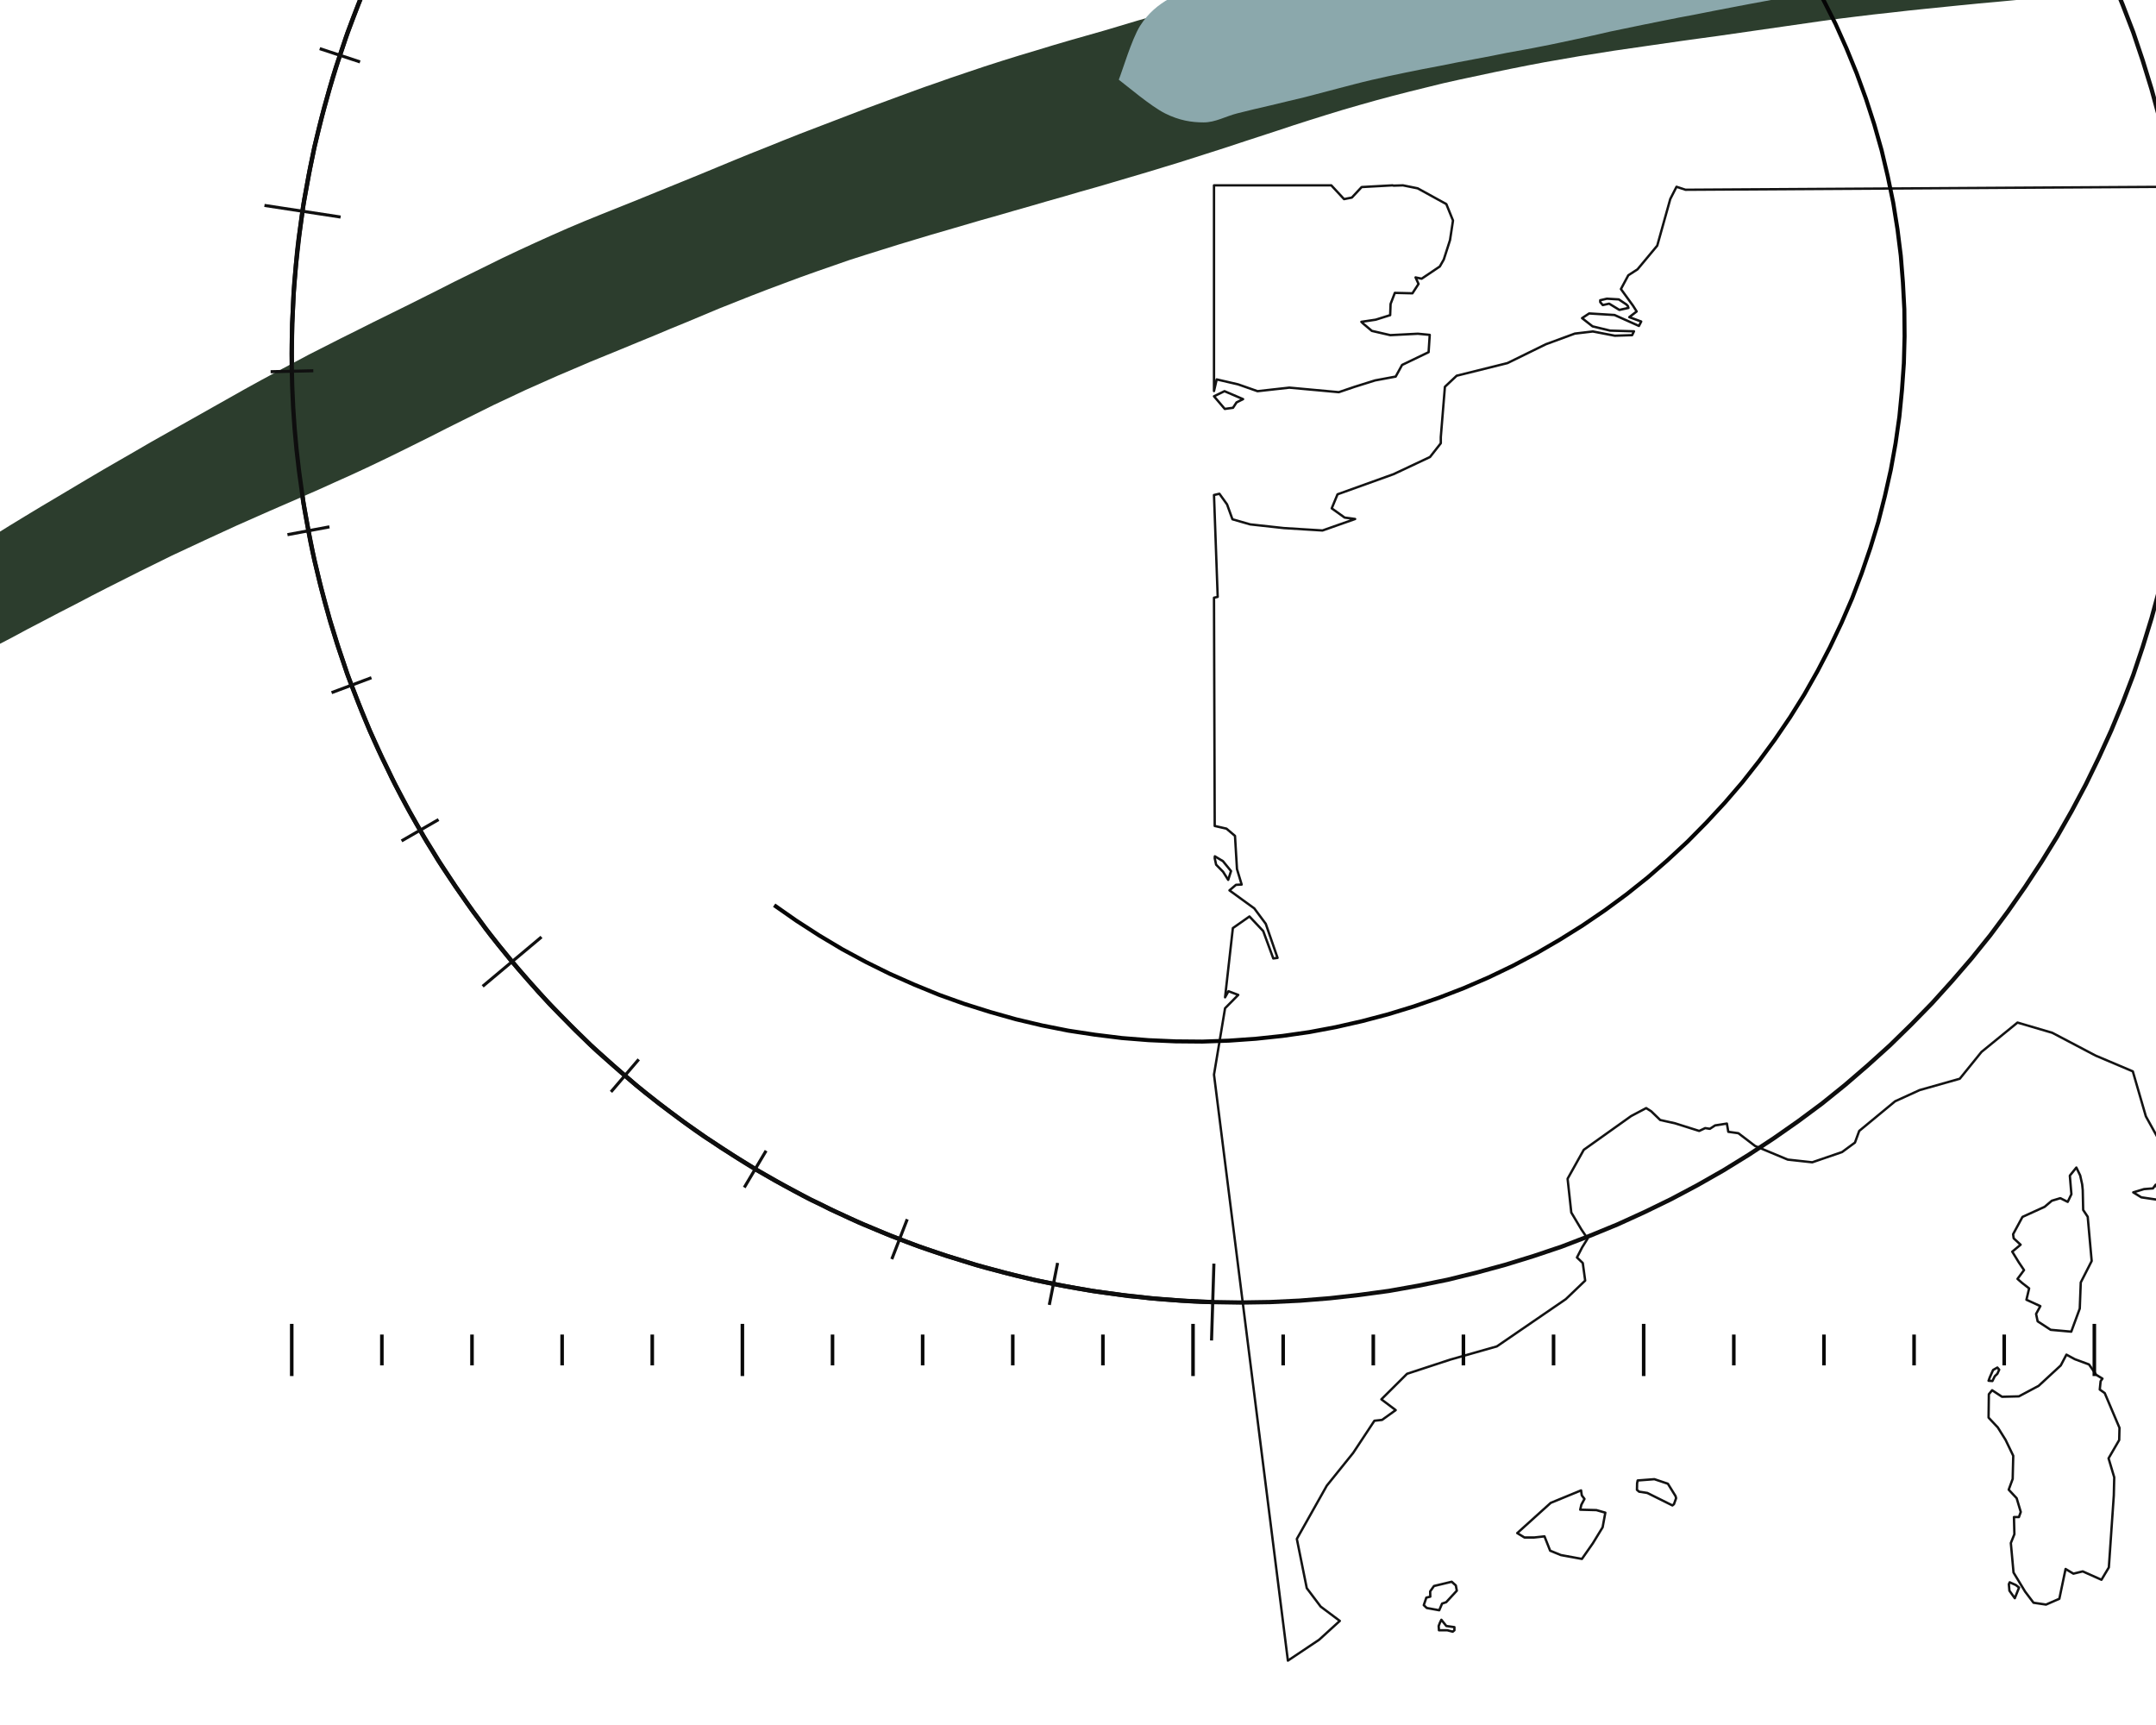
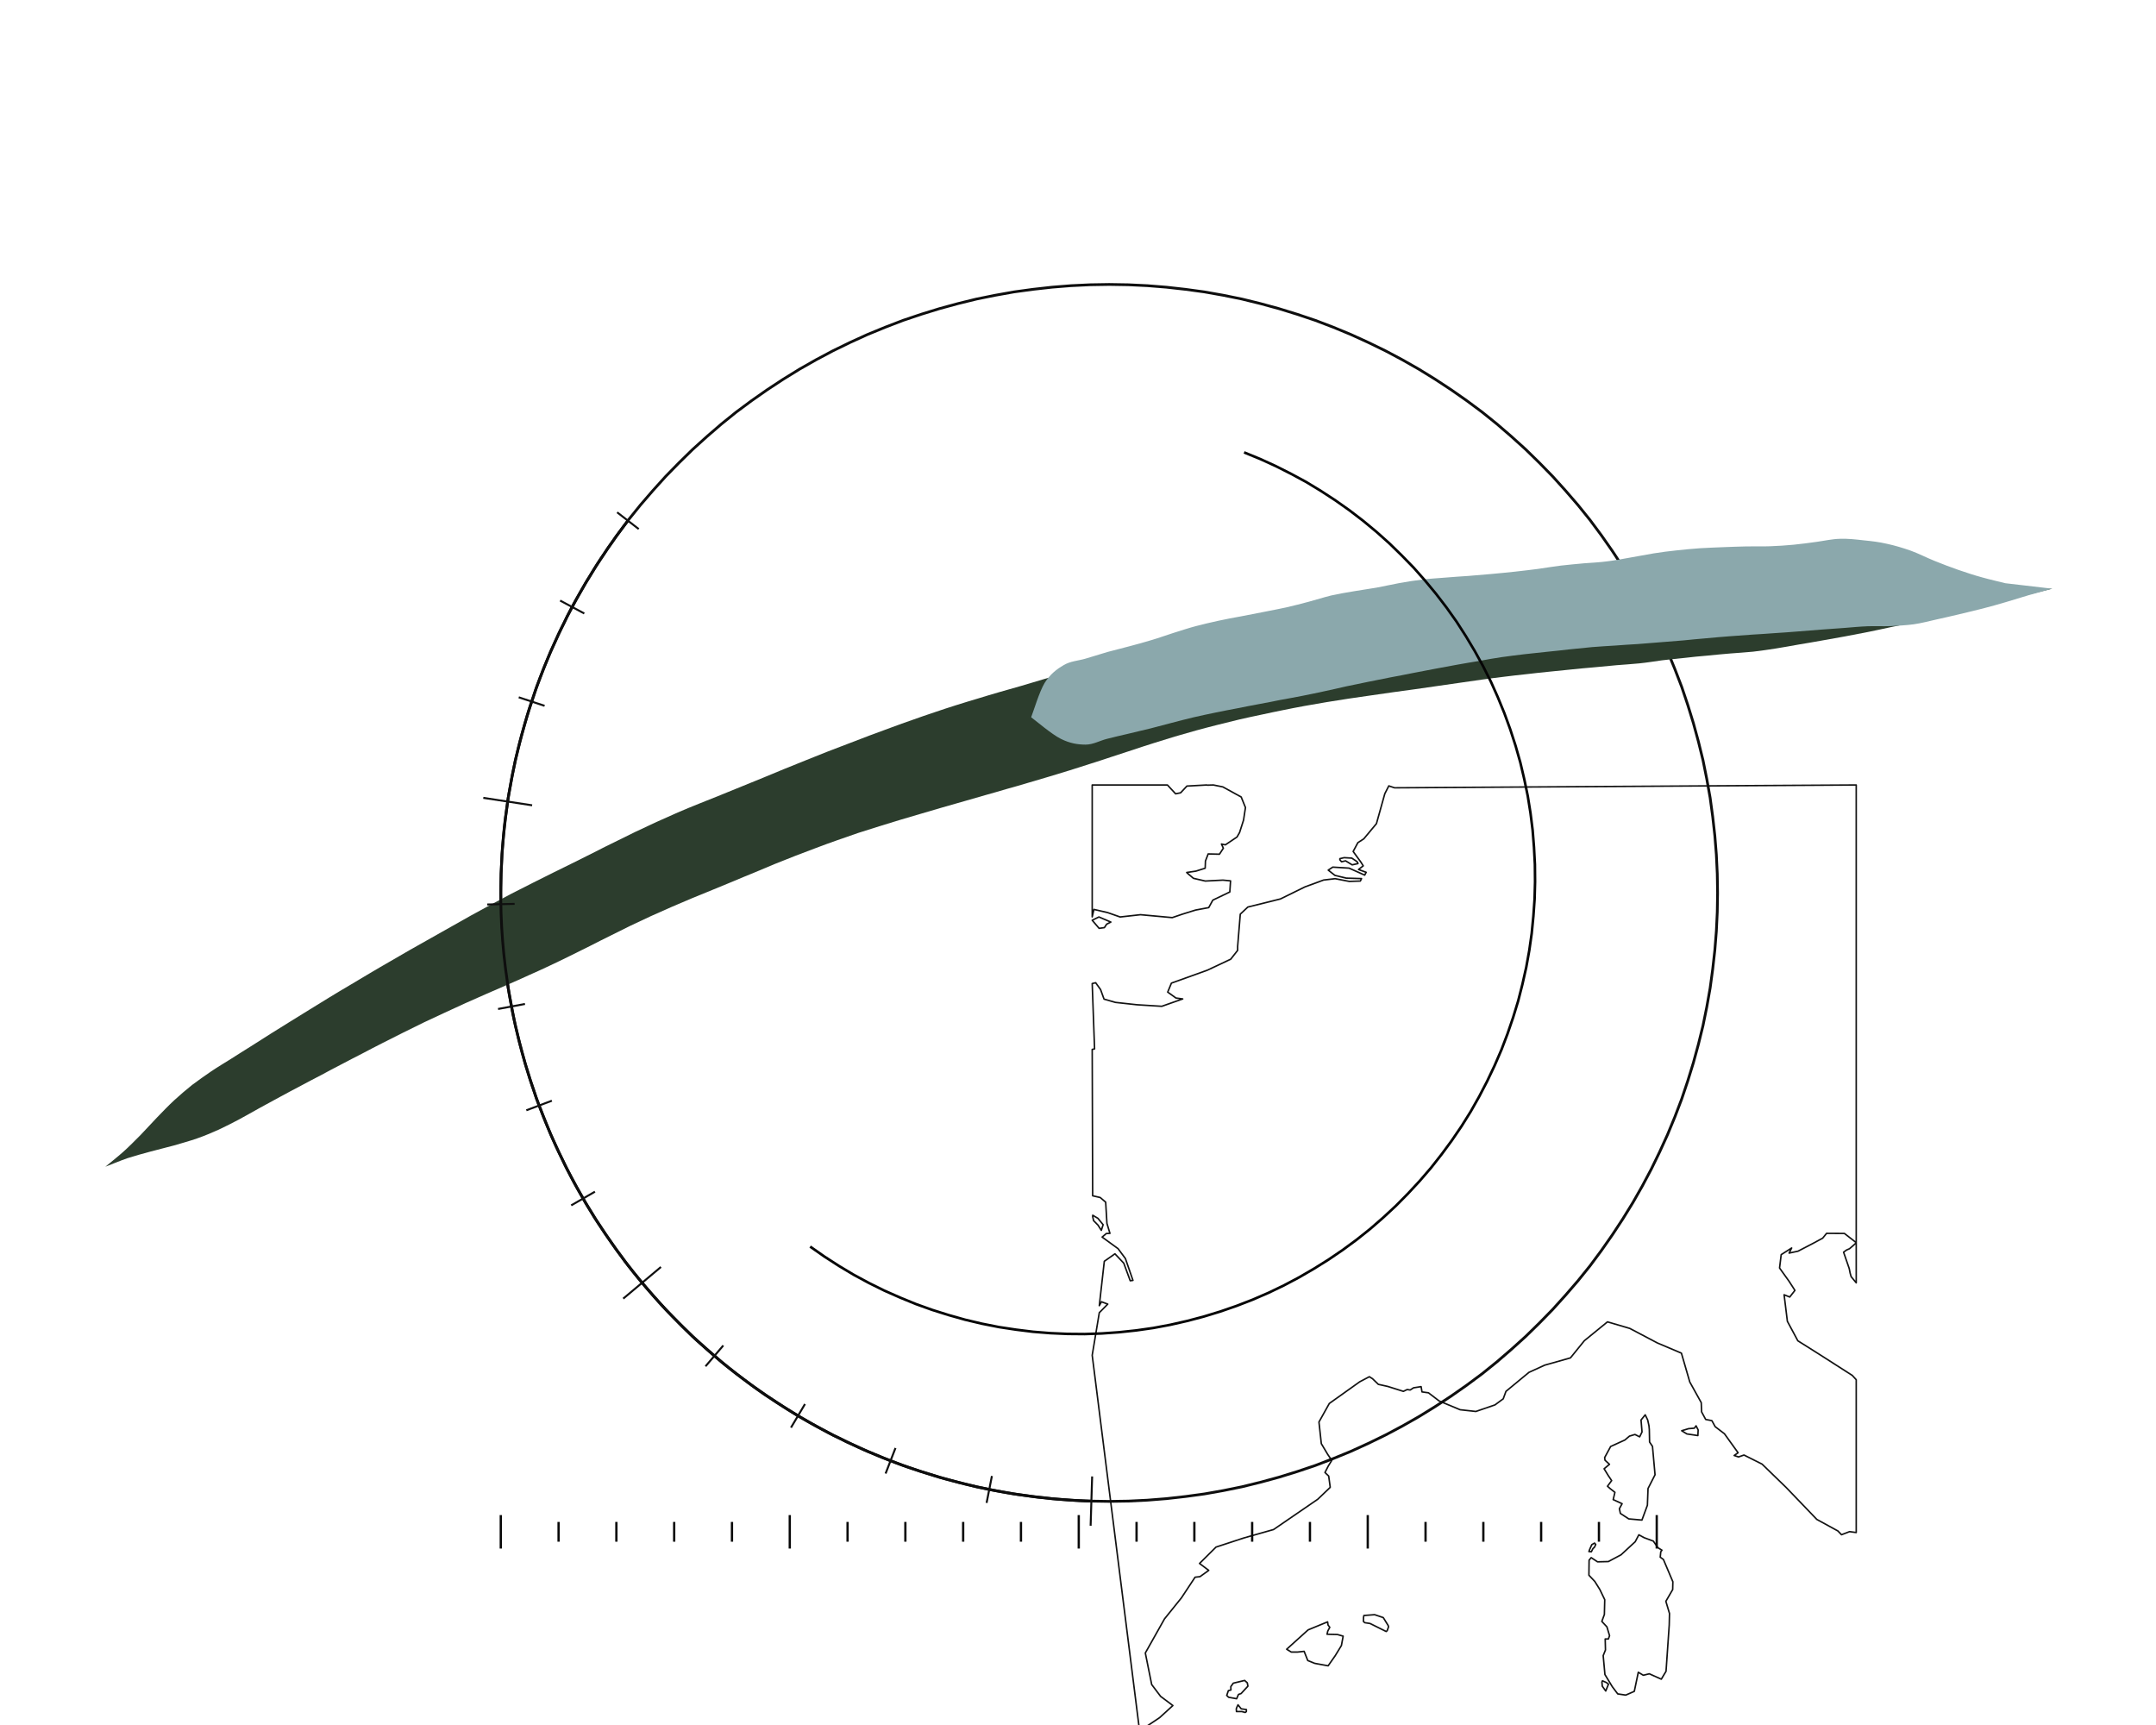
- <svg xmlns="http://www.w3.org/2000/svg" viewBox="-3 371 909 727" width="1250" height="1000" role="img" aria-label="Um percurso que muda de natureza na metade do caminho">
-   <rect x="-457" y="7" width="1817" height="1454" fill="#FFF" />
+ <svg xmlns="http://www.w3.org/2000/svg" viewBox="-209 -67 1417 1134" width="1250" height="1000" role="img" aria-label="Um percurso que muda de natureza na metade do caminho">
+   <rect x="-917" y="-634" width="2834" height="2267" fill="#FFF" />
  <g transform="translate(520.8,461.0) scale(0.598)">
    <path d="M238.2,913.6 L249.6,913.9 L255.9,915.7 L254,926 L247.1,937.3 L239.4,948.3 L224.6,945.6 L217,942.5 L213,932.4 L205.7,933.2 L198.9,933.2 L193.8,930.1 L217.4,908.8 L238.8,900 L239.3,903.5 L241.2,906 L239,910.1 Z M608,831.4 L618.4,855.9 L618.2,864.5 L610.7,877.4 L614.7,890.8 L614.4,903.5 L610.9,954.3 L605.7,963 L592.5,957.1 L585.9,958.7 L580.4,955.4 L576,976.4 L566.6,980.5 L557.8,979.2 L551.9,971.4 L543.7,957.9 L541.8,937.1 L544.3,930.9 L544,918.8 L547.5,918.8 L548.8,915.2 L545.9,905.5 L540.3,899.5 L543.1,891.9 L543.5,875.6 L538.1,864.4 L532.6,855.6 L526.1,848.7 L526.3,832.2 L528.6,829.4 L535.6,834 L547.5,833.7 L561.4,826.3 L577,811.9 L581,804.3 L586.9,807.5 L596.9,811.2 L602,818.5 L606.4,821.2 L605.1,823 L604.5,828.9 Z M592.5,688.4 L592.8,702.3 L596,707.1 L598.8,738.3 L591.1,753.4 L590.4,771.8 L584.4,788.1 L569.9,786.8 L560.7,780.8 L559.6,775.6 L562.6,770.1 L552.8,765.6 L554.7,757.6 L549.8,753.8 L546.5,750.9 L551.1,744.7 L547.4,739.2 L542.8,731.7 L548.7,726.8 L543.8,722.3 L543.4,719.4 L550,707.2 L565.6,700.1 L570.7,695.8 L576.7,694 L581.9,696.6 L584.5,691.2 L583.4,678.1 L588,672.4 L590.7,678 L592.1,684.3 Z M62.7,-20 L71.7,-10.3 L77.2,-11.4 L84.1,-18.8 L105.8,-20 L106.7,-19.8 L113.2,-20 L123.6,-17.9 L143.8,-6.8 L148.5,4.8 L146.4,18.6 L142,32.3 L139.2,37.2 L126.4,45.8 L122.1,44.9 L124.2,49.5 L119.9,56.1 L107.5,55.8 L104.5,63.6 L104.2,71.5 L94,74.7 L83.9,76.2 L85,77.3 L91.3,82.6 L104.3,85.6 L123.7,84.6 L132.1,85.4 L131.3,97.6 L112.6,106.6 L108.1,114.8 L93.6,117.5 L79.2,122 L68,125.8 L33.1,122.6 L10.7,125.1 L-3,120.3 L-18.1,116.8 L-20,125 L-20,-20 Z M820,527.3 L814.4,520.5 L813.3,516.6 L812.3,511.6 L806.1,493.6 L809.4,491.2 L812.6,489.8 L816.9,486.1 L820,483.3 L820,527.3 Z M820,483.1 L807,473 L787.4,472.9 L783.1,478.2 L771.6,484.4 L756,492.5 L746.2,494.6 L749,489 L737.5,496.3 L735.7,511 L746.1,525.5 L752.6,535.6 L746.9,542.9 L740.7,540.4 L744.3,569.6 L755.8,591 L780.4,606.5 L815.7,629.1 L820,633.8 L820,801.8 L812.7,800.8 L803.8,804.2 L799.9,800.1 L776.7,787.4 L743,752.3 L716.5,726.6 L696.6,716.6 L690.6,718.7 L685.8,717.1 L690.1,714.1 L675.1,693.2 L664.9,685.4 L661.3,678.8 L654.5,677.5 L650,669.2 L649.6,659 L637,636.3 L627.8,604.6 L601.6,593.5 L571,577.4 L546.5,570.2 L521.1,590.9 L505.8,609.8 L477.5,617.8 L460.2,625.7 L434.9,646.6 L431.9,654.8 L422.8,661.5 L401.8,668.7 L384.5,666.8 L361.5,657.2 L349.7,648.2 L342.6,647.2 L341.6,641.4 L333.3,642.7 L329.6,645.1 L326.3,644.6 L322.1,646.6 L305,641.2 L294.6,638.9 L288.2,632.7 L284.7,630.5 L274.1,636.1 L240.7,659.9 L229.3,680.3 L231.9,704.1 L239,716 L243.4,722.5 L239.6,728.6 L235.9,735.8 L240,739.7 L241.7,752.1 L228,765.2 L179.4,798.5 L146.6,807.8 L116.1,817.8 L98,835.8 L108.1,843.4 L98.5,850.3 L93.1,850.9 L78.1,873.6 L59.5,896.7 L38.4,934.2 L45.4,968.9 L55.2,981.9 L68.7,992 L54.1,1005.3 L32.1,1020 L-20,606.9 L-12.2,560.1 L-2.9,550.7 L-9.8,548.1 L-12.2,552.4 L-6.7,503.6 L5,495.4 L14.7,505.7 L21.8,525 L24.8,524.6 L16.5,500.6 L8.4,489.7 L-9.1,477 L-4.5,473.1 L-0.5,472.9 L-3.8,462 L-5.2,438.6 L-11.2,433.5 L-19.5,431.6 L-20,270.7 L-17.4,270.1 L-20,198.3 L-16.2,197.4 L-10.8,204.9 L-7,215.4 L5.5,219 L29.2,221.6 L56.5,223.3 L79.5,215.2 L72.1,214.2 L63,207.7 L67.1,197.8 L106.6,183.6 L132.3,171.5 L139.9,161.8 L139.9,157.5 L142.8,122 L151.1,114.2 L186.9,105.3 L214,92 L234.4,84.5 L247.1,83 L262.6,86 L274.8,85.6 L276.1,82.9 L259.3,82.4 L246.9,79.4 L239.5,73.6 L244.5,70.3 L262.4,71.4 L279.6,79.1 L281.2,76 L272.8,72.9 L278,68.9 L275.4,64.8 L266.9,53.1 L272.1,43.4 L278.6,39.2 L292.5,22.5 L301.7,-10.4 L306.1,-19 L312.4,-16.9 L820,-20 Z M-8,463.4 L-10,469.6 L-13.6,463.9 L-18.5,458.9 L-19.5,454.3 L-19.4,453 L-13.7,456.4 Z M-20,128.7 L-12.6,125.1 L0.5,130.7 L-4.1,133 L-6.6,136.8 L-12.4,137.6 L-20,128.7 Z M643.9,684.5 L646.2,689 L645.9,695.2 L633.8,693.4 L628.1,689.9 L635.7,687.6 L642,687.1 Z M547.6,968.5 L544.6,976 L540.8,970.7 L540.4,966.1 L541,964.8 L545.3,966.7 Z M530.5,819.5 L528.8,822.9 L526.1,822.7 L527,820.2 L529.3,815.1 L532.3,813.4 L533.6,814.9 L532.3,817.8 Z M304.3,909.7 L303.2,910.6 L285.5,901.8 L279.7,900.9 L278.2,899.6 L278.3,895 L278.7,893 L290.5,892.1 L300,895.3 L305.4,904 L305.8,905.5 Z M149.5,998.6 L148.3,999.6 L144.5,998.6 L138.6,998.6 L138.4,995.6 L139.2,993.5 L140.3,991.2 L143.8,995.6 L149.5,996.4 Z M140.8,979.8 L138.8,984.5 L130,982.9 L127.9,980.9 L129.7,975.6 L132.5,974.9 L132.4,971.2 L135.1,967.4 L147.6,964.4 L150.5,967 L151.2,970.7 L143.7,978.8 Z M265.4,60.4 L270.8,64 L271.8,65.1 L272.2,66.4 L265.8,67.8 L258.6,63.4 L254.1,64.4 L252.3,62.3 L252.3,61 L257,59.9 Z" fill="none" stroke="#131313" stroke-width="1.67" stroke-linejoin="round" />
  </g>
  <path d="M-140.0,700.0 C-137.8,698.7 -131.2,694.7 -126.9,692.1 C-122.5,689.5 -118.1,686.8 -113.7,684.2 C-109.4,681.6 -105.0,678.9 -100.6,676.3 C-96.2,673.7 -91.8,671.1 -87.5,668.4 C-83.1,665.8 -78.7,663.2 -74.3,660.6 C-69.9,658.0 -65.6,655.3 -61.2,652.7 C-56.8,650.1 -52.4,647.5 -48.0,644.9 C-43.6,642.3 -39.2,639.7 -34.9,637.2 C-30.5,634.6 -26.1,632.0 -21.7,629.4 C-17.3,626.8 -12.9,624.3 -8.5,621.7 C-4.1,619.2 0.3,616.6 4.7,614.1 C9.1,611.5 13.5,609.0 17.9,606.4 C22.3,603.9 26.8,601.4 31.2,598.9 C35.6,596.4 40.0,593.9 44.4,591.4 C48.8,588.9 53.3,586.4 57.7,583.9 C62.1,581.5 66.5,579.0 71.0,576.6 C75.4,574.1 79.8,571.7 84.3,569.3 C88.7,566.8 93.2,564.4 97.6,562.0 C102.0,559.6 106.5,557.2 110.9,554.9 C115.4,552.5 119.9,550.1 124.3,547.8 C128.8,545.4 133.2,543.1 137.7,540.8 C142.2,538.5 146.7,536.1 151.1,533.9 C155.6,531.6 160.1,529.3 164.6,527.0 C169.1,524.8 173.6,522.5 178.1,520.3 C182.6,518.1 187.1,515.9 191.6,513.7 C196.1,511.5 200.6,509.3 205.1,507.1 C209.6,505.0 214.1,502.8 218.7,500.7 C223.2,498.6 227.7,496.4 232.3,494.4 C236.8,492.3 241.3,490.2 245.9,488.1 C250.4,486.1 255.0,484.0 259.6,482.0 C264.1,480.0 268.7,478.0 273.2,476.0 C277.8,474.0 282.4,472.1 287.0,470.1 C291.6,468.2 296.1,466.2 300.7,464.3 C305.3,462.4 309.9,460.5 314.5,458.7 C319.1,456.8 323.7,455.0 328.4,453.1 C333.0,451.3 337.6,449.5 342.2,447.7 C346.9,445.9 351.5,444.2 356.1,442.4 C360.8,440.7 365.4,438.9 370.1,437.2 C374.7,435.5 379.4,433.8 384.0,432.2 C388.7,430.5 393.4,428.9 398.1,427.3 C402.7,425.6 407.4,424.0 412.1,422.5 C416.8,420.9 421.5,419.3 426.2,417.8 C430.9,416.3 435.6,414.7 440.3,413.3 C445.0,411.8 449.8,410.3 454.5,408.8 C459.2,407.4 464.0,406.0 468.7,404.5 C473.4,403.1 478.2,401.8 482.9,400.4 C487.7,399.0 492.4,397.7 497.2,396.4 C502.0,395.0 506.8,393.7 511.5,392.5 C516.3,391.2 521.1,389.9 525.9,388.7 C530.7,387.4 535.5,386.2 540.3,385.0 C545.1,383.8 549.9,382.7 554.7,381.5 C559.5,380.4 564.4,379.2 569.2,378.1 C574.0,377.0 578.8,375.9 583.7,374.9 C588.5,373.8 593.4,372.7 598.2,371.7 C603.1,370.7 607.9,369.7 612.8,368.7 C617.7,367.7 622.5,366.7 627.4,365.8 C632.3,364.8 637.2,363.9 642.1,363.0 C647.0,362.1 651.9,361.2 656.8,360.3 C661.7,359.5 666.6,358.6 671.5,357.8 C676.4,356.9 681.3,356.1 686.2,355.3 C691.1,354.5 696.1,353.8 701.0,353.0 C705.9,352.3 710.9,351.5 715.8,350.8 C720.8,350.1 725.7,349.4 730.7,348.7 C735.6,348.0 740.6,347.3 745.6,346.7 C750.5,346.0 755.5,345.4 760.5,344.8 C765.4,344.2 770.4,343.6 775.4,343.0 C780.4,342.4 785.4,341.8 790.4,341.3 C795.4,340.7 800.4,340.2 805.4,339.6 C810.4,339.1 815.4,338.6 820.4,338.1 C825.4,337.6 830.4,337.1 835.4,336.7 C840.5,336.2 845.5,335.7 850.5,335.3 C855.5,334.9 860.6,334.4 865.6,334.0 C870.6,333.6 875.7,333.2 880.7,332.8 C885.8,332.4 890.8,332.0 895.9,331.7 C900.9,331.3 906.0,331.0 911.0,330.6 C916.1,330.3 921.1,329.9 926.2,329.6 C931.3,329.3 936.3,329.0 941.4,328.7 C946.5,328.4 951.5,328.1 956.6,327.8 C961.7,327.5 966.7,327.2 971.8,326.9 C976.9,326.7 982.0,326.4 987.1,326.2 C992.2,325.9 997.2,325.7 1002.3,325.4 C1007.4,325.2 1012.5,324.9 1017.6,324.7 C1022.7,324.5 1027.8,324.3 1032.9,324.0 C1038.0,323.8 1043.1,323.6 1048.2,323.4 C1053.3,323.2 1058.4,323.0 1063.5,322.8 C1068.6,322.6 1073.7,322.4 1078.8,322.2 C1083.9,322.0 1089.0,321.8 1094.1,321.6 C1099.2,321.5 1104.3,321.3 1109.4,321.1 C1114.5,320.9 1119.6,320.7 1124.7,320.5 C1129.8,320.4 1137.4,320.1 1140.0,320.0" fill="none" stroke="#FFF" stroke-width="80" stroke-linecap="round" />
  <path d="M468.7,404.5 C471.1,403.9 478.2,401.8 482.9,400.4 C487.7,399.0 492.4,397.7 497.2,396.4 C502.0,395.0 506.8,393.7 511.5,392.5 C516.3,391.2 521.1,389.9 525.9,388.7 C530.7,387.4 535.5,386.2 540.3,385.0 C545.1,383.8 549.9,382.7 554.7,381.5 C559.5,380.4 564.4,379.2 569.2,378.1 C574.0,377.0 578.8,375.9 583.7,374.9 C588.5,373.8 593.4,372.7 598.2,371.7 C603.1,370.7 607.9,369.7 612.8,368.7 C617.7,367.7 622.5,366.7 627.4,365.8 C632.3,364.8 637.2,363.9 642.1,363.0 C647.0,362.1 651.9,361.2 656.8,360.3 C661.7,359.5 666.6,358.6 671.5,357.8 C676.4,356.9 681.3,356.1 686.2,355.3 C691.1,354.5 696.1,353.8 701.0,353.0 C705.9,352.3 710.9,351.5 715.8,350.8 C720.8,350.1 725.7,349.4 730.7,348.7 C735.6,348.0 740.6,347.3 745.6,346.7 C750.5,346.0 755.5,345.4 760.5,344.8 C765.4,344.2 770.4,343.6 775.4,343.0 C780.4,342.4 785.4,341.8 790.4,341.3 C795.4,340.7 800.4,340.2 805.4,339.6 C810.4,339.1 815.4,338.6 820.4,338.1 C825.4,337.6 830.4,337.1 835.4,336.7 C840.5,336.2 845.5,335.7 850.5,335.3 C855.5,334.9 860.6,334.4 865.6,334.0 C870.6,333.6 875.7,333.2 880.7,332.8 C885.8,332.4 890.8,332.0 895.9,331.7 C900.9,331.3 906.0,331.0 911.0,330.6 C916.1,330.3 921.1,329.9 926.2,329.6 C931.3,329.3 936.3,329.0 941.4,328.7 C946.5,328.4 951.5,328.1 956.6,327.8 C961.7,327.5 966.7,327.2 971.8,326.9 C976.9,326.7 982.0,326.4 987.1,326.2 C992.2,325.9 997.2,325.7 1002.3,325.4 C1007.4,325.2 1012.5,324.9 1017.6,324.7 C1022.7,324.5 1027.8,324.3 1032.9,324.0 C1038.0,323.8 1043.1,323.6 1048.2,323.4 C1053.3,323.2 1058.4,323.0 1063.5,322.8 C1068.6,322.6 1073.7,322.4 1078.8,322.2 C1083.9,322.0 1089.0,321.8 1094.1,321.6 C1099.2,321.5 1104.3,321.3 1109.4,321.1 C1114.5,320.9 1119.6,320.7 1124.7,320.5 C1129.8,320.4 1137.4,320.1 1140.0,320.0" fill="none" stroke="#FFF" stroke-width="80" stroke-linecap="round" />
  <path d="M920.0,520.0 L919.8,532.6 L919.2,545.1 L918.2,557.6 L916.8,570.1 L915.1,582.6 L912.9,595.0 L910.4,607.3 L907.4,619.5 L904.1,631.6 L900.4,643.6 L896.4,655.5 L891.9,667.3 L887.1,678.9 L881.9,690.3 L876.4,701.6 L870.5,712.7 L864.3,723.6 L857.7,734.3 L850.8,744.8 L843.6,755.1 L836.1,765.2 L828.2,775.0 L820.0,784.5 L811.6,793.8 L802.8,802.8 L793.8,811.6 L784.5,820.0 L775.0,828.2 L765.2,836.1 L755.1,843.6 L744.8,850.8 L734.3,857.7 L723.6,864.3 L712.7,870.5 L701.6,876.4 L690.3,881.9 L678.9,887.1 L667.2,891.9 L655.5,896.4 L643.6,900.4 L631.6,904.1 L619.5,907.4 L607.3,910.4 L595.0,912.9 L582.6,915.1 L570.1,916.8 L557.6,918.2 L545.1,919.2 L532.6,919.8 L520.0,920.0 L507.4,919.8 L494.9,919.2 L482.4,918.2 L469.9,916.8 L457.4,915.1 L445.0,912.9 L432.7,910.4 L420.5,907.4 L408.4,904.1 L396.4,900.4 L384.5,896.4 L372.7,891.9 L361.1,887.1 L349.7,881.9 L338.4,876.4 L327.3,870.5 L316.4,864.3 L305.7,857.7 L295.2,850.8 L284.9,843.6 L274.8,836.1 L265.0,828.2 L255.5,820.0 L246.2,811.6 L237.2,802.8 L228.4,793.8 L220.0,784.5 L211.8,775.0 L203.9,765.2 L196.4,755.1 L189.2,744.8 L182.3,734.3 L175.7,723.6 L169.5,712.7 L163.6,701.6 L158.1,690.3 L152.9,678.9 L148.1,667.2 L143.6,655.5 L139.6,643.6 L135.9,631.6 L132.6,619.5 L129.6,607.3 L127.1,594.9 L124.9,582.6 L123.2,570.1 L121.8,557.6 L120.8,545.1 L120.2,532.6 L120.0,520.0 L120.2,507.4 L120.8,494.9 L121.8,482.4 L123.2,469.9 L124.9,457.4 L127.1,445.0 L129.6,432.7 L132.6,420.5 L135.9,408.4 L139.6,396.4 L143.6,384.5 L148.1,372.7 L152.9,361.1 L158.1,349.7 L163.6,338.4 L169.5,327.3 L175.7,316.4 L182.3,305.7 L189.2,295.2 L196.4,284.9 L203.9,274.8 L211.8,265.0 L220.0,255.5 L228.4,246.2 L237.2,237.2 L246.2,228.4 L255.5,220.0 L265.0,211.8 L274.8,203.9 L284.9,196.4 L295.2,189.2 L305.7,182.3 L316.4,175.7 L327.3,169.5 L338.4,163.6 L349.7,158.1 L361.1,152.9 L372.8,148.1 L384.5,143.6 L396.4,139.6 L408.4,135.9 L420.5,132.6 L432.7,129.6 L445.1,127.1 L457.4,124.9 L469.9,123.2 L482.4,121.8 L494.9,120.8 L507.4,120.2 L520.0,120.0 L532.6,120.2 L545.1,120.8 L557.6,121.8 L570.1,123.2 L582.6,124.9 L595.0,127.1 L607.3,129.6 L619.5,132.6 L631.6,135.9 L643.6,139.6 L655.5,143.6 L667.3,148.1 L678.9,152.9 L690.3,158.1 L701.6,163.6 L712.7,169.5 L723.6,175.7 L734.3,182.3 L744.8,189.2 L755.1,196.4 L765.2,203.9 L775.0,211.8 L784.5,220.0 L793.8,228.4 L802.8,237.2 L811.6,246.2 L820.0,255.5 L828.2,265.0 L836.1,274.8 L843.6,284.9 L850.8,295.2 L857.7,305.7 L864.3,316.4 L870.5,327.3 L876.4,338.4 L881.9,349.7 L887.1,361.1 L891.9,372.8 L896.4,384.5 L900.4,396.4 L904.1,408.4 L907.4,420.5 L910.4,432.7 L912.9,445.1 L915.1,457.4 L916.8,469.9 L918.2,482.4 L919.2,494.9 L919.8,507.4 L920.0,520.0" fill="none" stroke="#0E0E0E" stroke-width="1.8" />
  <path d="M-140.0,700.0 C-137.6,699.1 -130.4,696.1 -125.5,694.4 C-120.5,692.8 -115.4,691.4 -110.2,690.0 C-105.1,688.6 -99.9,687.4 -94.8,686.0 C-89.7,684.5 -84.6,683.1 -79.7,681.4 C-74.8,679.7 -70.1,677.7 -65.4,675.6 C-60.7,673.4 -56.2,671.1 -51.7,668.7 C-47.2,666.3 -42.8,663.7 -38.4,661.3 C-33.9,658.8 -29.4,656.4 -25.0,654.0 C-20.5,651.5 -16.0,649.2 -11.5,646.8 C-7.0,644.4 -2.5,642.0 2.0,639.7 C6.4,637.3 10.9,634.9 15.4,632.6 C19.9,630.2 24.4,627.9 28.9,625.6 C33.4,623.2 37.9,620.9 42.4,618.6 C46.9,616.3 51.4,614.1 55.9,611.8 C60.4,609.6 65.0,607.3 69.5,605.1 C74.1,603.0 78.6,600.8 83.2,598.7 C87.7,596.6 92.3,594.5 96.9,592.4 C101.5,590.4 106.1,588.3 110.7,586.3 C115.3,584.3 119.9,582.3 124.5,580.3 C129.1,578.3 133.7,576.3 138.2,574.2 C142.8,572.2 147.3,570.1 151.8,568.0 C156.3,565.9 160.8,563.7 165.3,561.5 C169.7,559.3 174.2,557.1 178.6,554.9 C183.0,552.6 187.5,550.4 191.9,548.2 C196.3,546.0 200.8,543.8 205.2,541.6 C209.7,539.5 214.1,537.4 218.6,535.3 C223.1,533.3 227.6,531.3 232.1,529.3 C236.7,527.4 241.2,525.4 245.7,523.5 C250.3,521.6 254.8,519.8 259.4,517.9 C263.9,516.0 268.4,514.2 273.0,512.3 C277.5,510.4 282.0,508.5 286.5,506.7 C291.1,504.8 295.6,502.9 300.1,501.0 C304.6,499.2 309.2,497.4 313.7,495.6 C318.3,493.8 322.8,492.1 327.4,490.4 C331.9,488.7 336.5,487.0 341.1,485.4 C345.7,483.8 350.3,482.2 354.9,480.6 C359.6,479.1 364.2,477.6 368.8,476.2 C373.5,474.7 378.1,473.3 382.8,471.9 C387.4,470.5 392.1,469.1 396.7,467.8 C401.4,466.4 406.0,465.1 410.7,463.7 C415.4,462.4 420.0,461.1 424.7,459.7 C429.3,458.4 433.9,457.1 438.6,455.7 C443.2,454.4 447.9,453.1 452.5,451.7 C457.2,450.4 461.8,449.1 466.4,447.7 C471.0,446.3 475.7,445.0 480.3,443.6 C484.9,442.2 489.5,440.8 494.1,439.4 C498.7,437.9 503.3,436.5 507.9,435.0 C512.5,433.6 517.1,432.0 521.7,430.5 C526.3,429.0 530.9,427.5 535.5,426.0 C540.1,424.5 544.7,422.9 549.3,421.5 C554.0,420.0 558.6,418.6 563.2,417.2 C567.9,415.8 572.6,414.5 577.2,413.2 C581.9,411.9 586.6,410.7 591.3,409.5 C596.0,408.3 600.8,407.2 605.5,406.0 C610.2,404.9 615.0,403.9 619.7,402.9 C624.5,401.8 629.3,400.9 634.0,399.9 C638.8,398.9 643.6,398.0 648.4,397.1 C653.2,396.3 658.0,395.4 662.8,394.6 C667.7,393.8 672.5,393.1 677.3,392.3 C682.2,391.6 687.0,390.9 691.8,390.2 C696.7,389.5 701.5,388.8 706.4,388.1 C711.2,387.4 716.1,386.8 721.0,386.1 C725.8,385.4 730.7,384.7 735.6,384.0 C740.4,383.3 745.3,382.6 750.2,381.9 C755.1,381.2 759.9,380.5 764.8,379.8 C769.7,379.1 774.6,378.5 779.5,377.9 C784.4,377.3 789.3,376.7 794.3,376.2 C799.2,375.6 804.1,375.1 809.0,374.6 C814.0,374.1 818.9,373.6 823.8,373.1 C828.8,372.6 833.7,372.1 838.7,371.7 C843.6,371.2 848.6,370.8 853.6,370.3 C858.5,369.9 863.5,369.6 868.5,369.1 C873.5,368.6 878.4,367.8 883.4,367.1 C888.3,366.5 893.3,366.0 898.3,365.5 C903.3,364.9 908.3,364.4 913.3,364.0 C918.3,363.5 923.3,363.0 928.3,362.6 C933.3,362.2 938.3,361.9 943.4,361.4 C948.4,360.8 953.4,360.1 958.4,359.3 C963.4,358.5 968.4,357.6 973.4,356.7 C978.4,355.9 983.4,355.0 988.5,354.1 C993.5,353.2 998.5,352.3 1003.6,351.4 C1008.6,350.4 1013.6,349.5 1018.7,348.5 C1023.7,347.5 1028.7,346.4 1033.8,345.3 C1038.8,344.3 1043.9,343.2 1048.9,342.1 C1054.0,341.0 1059.0,339.9 1064.1,338.8 C1069.1,337.6 1074.2,336.4 1079.2,335.2 C1084.3,334.0 1089.4,332.8 1094.4,331.6 C1099.5,330.3 1104.5,329.0 1109.6,327.7 C1114.7,326.4 1119.7,325.1 1124.8,323.8 C1129.9,322.5 1137.5,320.6 1140.0,320.0 L1078.8,322.3 C1076.2,322.3 1068.5,322.4 1063.4,322.4 C1058.3,322.3 1053.2,322.3 1048.1,322.2 C1043.0,322.2 1037.9,322.1 1032.8,322.0 C1027.7,321.9 1022.6,321.8 1017.5,321.6 C1012.3,321.5 1007.2,321.3 1002.1,321.1 C997.0,320.9 991.9,320.7 986.8,320.5 C981.7,320.2 976.6,319.8 971.4,319.5 C966.3,319.2 961.2,318.7 956.1,318.4 C950.9,318.0 945.8,317.7 940.7,317.4 C935.6,317.2 930.5,317.1 925.4,317.0 C920.3,316.9 915.2,316.8 910.1,316.8 C905.0,316.7 899.9,316.7 894.8,316.7 C889.7,316.8 884.6,316.8 879.5,316.9 C874.4,317.1 869.3,317.2 864.2,317.5 C859.2,317.9 854.1,318.4 849.1,318.9 C844.0,319.4 839.0,319.8 833.9,320.3 C828.9,320.8 823.8,321.3 818.8,321.8 C813.7,322.3 808.7,322.7 803.6,323.3 C798.6,323.8 793.6,324.4 788.6,325.0 C783.5,325.6 778.5,326.2 773.5,326.8 C768.5,327.4 763.5,327.9 758.4,328.5 C753.4,329.0 748.4,329.4 743.3,329.9 C738.3,330.3 733.3,330.7 728.2,331.0 C723.2,331.4 718.1,331.7 713.1,332.1 C708.1,332.5 703.0,332.9 698.0,333.4 C693.0,333.9 688.0,334.5 683.0,335.2 C678.0,335.8 673.0,336.5 668.0,337.3 C663.0,338.0 658.1,338.8 653.1,339.7 C648.1,340.5 643.2,341.4 638.2,342.3 C633.3,343.2 628.3,344.1 623.4,345.1 C618.5,346.0 613.5,347.1 608.6,348.1 C603.7,349.2 598.8,350.3 593.9,351.5 C589.0,352.6 584.2,353.8 579.3,354.9 C574.4,356.0 569.5,357.2 564.6,358.3 C559.7,359.4 554.8,360.5 549.9,361.5 C545.0,362.6 540.1,363.7 535.2,364.7 C530.3,365.8 525.4,366.9 520.6,368.0 C515.7,369.2 510.8,370.3 505.9,371.6 C501.1,372.8 496.2,374.1 491.4,375.4 C486.6,376.8 481.8,378.1 476.9,379.5 C472.1,380.9 467.3,382.4 462.5,383.8 C457.7,385.2 452.9,386.5 448.1,387.9 C443.3,389.3 438.5,390.7 433.7,392.2 C428.9,393.6 424.1,395.1 419.3,396.6 C414.5,398.1 409.7,399.7 405.0,401.3 C400.2,402.9 395.5,404.5 390.8,406.2 C386.0,407.8 381.3,409.6 376.6,411.3 C371.9,413.0 367.2,414.8 362.5,416.5 C357.8,418.3 353.1,420.1 348.4,421.9 C343.7,423.7 339.0,425.5 334.3,427.3 C329.7,429.1 325.0,431.0 320.3,432.9 C315.7,434.7 311.0,436.6 306.4,438.5 C301.7,440.4 297.1,442.4 292.4,444.3 C287.8,446.2 283.1,448.1 278.4,450.0 C273.8,451.9 269.1,453.8 264.4,455.7 C259.7,457.6 255.1,459.4 250.4,461.3 C245.7,463.2 241.0,465.1 236.4,467.1 C231.8,469.1 227.1,471.2 222.5,473.3 C217.9,475.4 213.4,477.5 208.8,479.7 C204.3,481.9 199.7,484.2 195.2,486.4 C190.6,488.6 186.1,490.9 181.6,493.2 C177.1,495.5 172.5,497.7 168.0,500.0 C163.5,502.2 158.9,504.5 154.4,506.7 C149.8,509.0 145.3,511.3 140.8,513.5 C136.2,515.8 131.7,518.1 127.2,520.4 C122.7,522.8 118.2,525.2 113.7,527.6 C109.2,530.0 104.8,532.4 100.3,534.9 C95.9,537.4 91.4,539.9 87.0,542.4 C82.6,544.9 78.1,547.4 73.7,549.9 C69.3,552.4 64.8,554.9 60.4,557.4 C56.0,560.0 51.6,562.5 47.1,565.1 C42.7,567.6 38.3,570.2 33.9,572.8 C29.5,575.4 25.1,578.0 20.8,580.6 C16.4,583.2 12.0,585.8 7.6,588.5 C3.3,591.1 -1.1,593.8 -5.4,596.5 C-9.8,599.2 -14.1,601.9 -18.5,604.6 C-22.8,607.3 -27.1,610.0 -31.5,612.7 C-35.8,615.4 -40.1,618.2 -44.4,620.9 C-48.8,623.6 -53.1,626.4 -57.4,629.1 C-61.7,631.8 -66.1,634.4 -70.4,637.3 C-74.6,640.2 -78.8,643.1 -82.9,646.2 C-86.9,649.4 -90.9,652.8 -94.7,656.3 C-98.6,659.9 -102.2,663.7 -105.9,667.5 C-109.6,671.3 -113.1,675.3 -116.8,679.1 C-120.5,682.8 -124.2,686.6 -128.1,690.1 C-132.0,693.6 -138.0,698.3 -140.0,700.0 Z" fill="#2C3D2D" fill-opacity="1.0" stroke="none" />
  <path d="M468.7,404.5 C471.9,406.9 482.2,415.7 488.2,418.7 C494.2,421.7 499.4,422.5 504.5,422.5 C509.5,422.5 513.8,419.9 518.6,418.7 C523.3,417.5 528.0,416.4 532.8,415.3 C537.5,414.1 542.2,413.1 547.0,411.9 C551.7,410.7 556.4,409.4 561.1,408.2 C565.8,407.0 570.5,405.7 575.3,404.6 C580.0,403.5 584.8,402.5 589.6,401.5 C594.4,400.5 599.1,399.6 603.9,398.7 C608.7,397.7 613.5,396.8 618.3,395.9 C623.1,395.0 627.9,394.1 632.7,393.1 C637.5,392.2 642.4,391.4 647.2,390.4 C652.0,389.5 656.8,388.4 661.6,387.4 C666.4,386.4 671.1,385.3 675.9,384.2 C680.8,383.2 685.6,382.2 690.4,381.2 C695.2,380.2 700.1,379.3 704.9,378.3 C709.7,377.4 714.6,376.5 719.4,375.5 C724.3,374.6 729.1,373.6 734.0,372.7 C738.9,371.8 743.7,370.9 748.6,370.0 C753.5,369.1 758.4,368.3 763.3,367.5 C768.2,366.6 773.1,365.7 778.0,365.0 C782.9,364.3 787.9,363.7 792.8,363.1 C797.7,362.5 802.7,362.1 807.7,361.5 C812.6,361.0 817.6,360.5 822.5,359.9 C827.5,359.4 832.5,358.9 837.5,358.4 C842.4,358.0 847.4,357.7 852.4,357.4 C857.4,357.0 862.4,356.7 867.4,356.4 C872.4,356.0 877.4,355.6 882.5,355.2 C887.5,354.8 892.5,354.4 897.5,354.0 C902.5,353.5 907.5,353.0 912.5,352.6 C917.5,352.1 922.6,351.7 927.6,351.3 C932.6,350.9 937.6,350.6 942.7,350.2 C947.7,349.9 952.8,349.6 957.8,349.2 C962.9,348.9 967.9,348.5 973.0,348.1 C978.0,347.7 983.1,347.3 988.1,346.9 C993.2,346.5 998.2,346.2 1003.3,345.8 C1008.4,345.4 1013.4,344.9 1018.5,344.7 C1023.6,344.5 1028.7,344.8 1033.7,344.6 C1038.8,344.3 1043.9,344.1 1049.0,343.4 C1054.0,342.7 1059.1,341.3 1064.1,340.2 C1069.2,339.1 1074.2,337.9 1079.3,336.7 C1084.4,335.5 1089.4,334.3 1094.5,333.0 C1099.5,331.7 1104.6,330.3 1109.6,328.8 C1114.7,327.3 1119.8,325.7 1124.8,324.2 C1129.9,322.8 1137.5,320.7 1140.0,320.0 L1109.2,316.4 C1106.6,315.7 1098.9,314.0 1093.7,312.5 C1088.6,311.1 1083.4,309.4 1078.2,307.6 C1073.0,305.8 1067.8,303.8 1062.6,301.7 C1057.4,299.6 1052.2,296.9 1047.0,295.0 C1041.8,293.2 1036.6,291.6 1031.4,290.5 C1026.3,289.3 1021.1,288.7 1016.0,288.2 C1010.8,287.6 1005.6,287.0 1000.5,287.2 C995.4,287.3 990.3,288.5 985.2,289.2 C980.1,289.9 975.0,290.6 969.9,291.1 C964.8,291.6 959.7,291.9 954.6,292.1 C949.5,292.3 944.3,292.1 939.2,292.2 C934.1,292.3 928.9,292.5 923.8,292.7 C918.7,292.9 913.6,293.1 908.5,293.4 C903.4,293.8 898.3,294.2 893.2,294.8 C888.1,295.3 883.0,296.0 877.9,296.8 C872.9,297.6 867.8,298.7 862.8,299.5 C857.7,300.4 852.7,301.4 847.6,302.0 C842.5,302.7 837.4,302.9 832.3,303.3 C827.2,303.8 822.2,304.2 817.1,304.8 C812.0,305.4 807.0,306.3 801.9,307.0 C796.9,307.6 791.8,308.3 786.8,308.8 C781.7,309.4 776.6,309.8 771.6,310.3 C766.5,310.7 761.4,311.2 756.3,311.6 C751.3,312.0 746.2,312.2 741.1,312.7 C736.0,313.1 730.9,313.4 725.9,314.0 C720.8,314.6 715.8,315.4 710.8,316.3 C705.8,317.2 700.8,318.4 695.8,319.3 C690.8,320.2 685.8,320.8 680.8,321.7 C675.8,322.5 670.8,323.4 665.8,324.5 C660.9,325.7 656.0,327.3 651.1,328.6 C646.2,329.9 641.3,331.2 636.4,332.3 C631.4,333.4 626.5,334.3 621.5,335.3 C616.5,336.3 611.6,337.2 606.6,338.2 C601.6,339.1 596.7,340.0 591.7,341.1 C586.8,342.2 581.9,343.3 577.0,344.6 C572.1,345.9 567.3,347.5 562.5,349.0 C557.7,350.5 552.9,352.3 548.1,353.7 C543.2,355.2 538.4,356.5 533.5,357.8 C528.7,359.1 523.7,360.3 518.9,361.6 C514.1,363.0 509.3,364.5 504.4,366.0 C499.6,367.4 494.4,367.6 490.0,370.3 C485.5,372.9 481.2,376.2 477.6,381.9 C474.1,387.6 470.2,400.8 468.7,404.5 Z" fill="#8BA8AC" fill-opacity="1.0" stroke="none" />
  <path d="M608.7,230.4 L619.2,234.7 L629.5,239.4 L639.6,244.5 L649.6,249.9 L659.3,255.8 L668.8,262.0 L678.0,268.5 L687.0,275.4 L695.7,282.6 L704.2,290.2 L712.3,298.1 L720.2,306.2 L727.7,314.7 L734.9,323.4 L741.8,332.4 L748.4,341.7 L754.5,351.2 L760.3,360.9 L765.8,370.9 L770.9,381.0 L775.5,391.3 L779.8,401.8 L783.7,412.5 L787.2,423.3 L790.3,434.2 L792.9,445.2 L795.2,456.3 L797.0,467.5 L798.4,478.7 L799.3,490.0 L799.9,501.3 L800.0,512.7 L799.7,524.0 L798.9,535.3 L797.8,546.6 L796.2,557.8 L794.2,568.9 L791.7,580.0 L788.9,591.0 L785.6,601.8 L781.9,612.6 L777.9,623.1 L773.4,633.5 L768.5,643.8 L763.3,653.8 L757.7,663.7 L751.7,673.3 L745.3,682.7 L738.6,691.8 L731.6,700.7 L724.2,709.3 L716.5,717.6 L708.5,725.7 L700.2,733.4 L691.7,740.8 L682.8,747.9 L673.7,754.6 L664.3,761.0 L654.7,767.0 L644.9,772.7 L634.9,778.0 L624.7,782.9 L614.3,787.4 L603.7,791.5 L593.0,795.2 L582.2,798.5 L571.2,801.4 L560.2,803.9 L549.0,806.0 L537.8,807.6 L526.5,808.8 L515.2,809.6 L503.9,810.0 L492.6,809.9 L481.3,809.4 L470.0,808.5 L458.7,807.1 L447.5,805.4 L436.4,803.2 L425.4,800.6 L414.4,797.5 L403.6,794.1 L393.0,790.3 L382.5,786.0 L372.1,781.4 L362.0,776.4 L352.0,771.0 L342.3,765.2 L332.7,759.0 L323.4,752.5" fill="none" stroke="#050505" stroke-width="1.7" />
  <path d="M120.0,929.0 L120.0,951.0" stroke="#080808" stroke-width="1.5" />
  <path d="M158.0,933.5 L158.0,946.5" stroke="#080808" stroke-width="1.5" />
  <path d="M196.0,933.5 L196.0,946.5" stroke="#080808" stroke-width="1.5" />
  <path d="M234.0,933.5 L234.0,946.5" stroke="#080808" stroke-width="1.5" />
  <path d="M272.0,933.5 L272.0,946.5" stroke="#080808" stroke-width="1.5" />
  <path d="M310.0,929.0 L310.0,951.0" stroke="#080808" stroke-width="1.5" />
  <path d="M348.0,933.5 L348.0,946.5" stroke="#080808" stroke-width="1.5" />
  <path d="M386.0,933.5 L386.0,946.5" stroke="#080808" stroke-width="1.5" />
  <path d="M424.0,933.5 L424.0,946.5" stroke="#080808" stroke-width="1.5" />
  <path d="M462.0,933.5 L462.0,946.5" stroke="#080808" stroke-width="1.5" />
  <path d="M500.0,929.0 L500.0,951.0" stroke="#080808" stroke-width="1.5" />
  <path d="M538.0,933.5 L538.0,946.5" stroke="#080808" stroke-width="1.5" />
  <path d="M576.0,933.5 L576.0,946.5" stroke="#080808" stroke-width="1.5" />
  <path d="M614.0,933.5 L614.0,946.5" stroke="#080808" stroke-width="1.5" />
  <path d="M652.0,933.5 L652.0,946.5" stroke="#080808" stroke-width="1.5" />
  <path d="M690.0,929.0 L690.0,951.0" stroke="#080808" stroke-width="1.5" />
  <path d="M728.0,933.5 L728.0,946.5" stroke="#080808" stroke-width="1.5" />
  <path d="M766.0,933.5 L766.0,946.5" stroke="#080808" stroke-width="1.5" />
  <path d="M804.0,933.5 L804.0,946.5" stroke="#080808" stroke-width="1.5" />
  <path d="M842.0,933.5 L842.0,946.5" stroke="#080808" stroke-width="1.5" />
  <path d="M880.0,929.0 L880.0,951.0" stroke="#080808" stroke-width="1.5" />
  <path d="M508.3,919.8 L503.9,919.7 L499.5,919.5 L495.1,919.2 L490.7,918.9 L486.4,918.6 L482.0,918.2 L477.6,917.7 L473.2,917.3 L468.9,916.7 L464.5,916.1 L460.1,915.5 L455.8,914.8 L451.5,914.1 L447.1,913.3 L442.8,912.5 L438.5,911.6 L434.2,910.7 L429.9,909.7 L425.6,908.7 L421.3,907.6 L417.1,906.5 L412.8,905.4 L408.6,904.2 L404.4,902.9 L400.2,901.6 L396.0,900.3 L391.8,898.9 L387.7,897.5 L383.5,896.0 L379.4,894.5 L375.3,892.9 L371.2,891.3 L367.1,889.6 L363.1,887.9 L359.0,886.2 L355.0,884.4 L351.0,882.5 L347.0,880.7 L343.1,878.7 L339.1,876.8 L335.2,874.8 L331.3,872.7 L327.5,870.6 L323.6,868.5 L319.8,866.3 L316.0,864.1 L312.2,861.8 L308.5,859.5 L304.8,857.1 L301.1,854.8 L297.4,852.3 L293.7,849.9 L290.1,847.4 L286.5,844.8 L283.0,842.2 L279.5,839.6 L276.0,836.9 L272.5,834.2 L269.0,831.5 L265.6,828.7 L262.3,825.9 L258.9,823.0 L255.6,820.1 L252.3,817.2 L249.0,814.3 L245.8,811.3 L242.6,808.2 L239.5,805.2 L236.4,802.0 L233.3,798.9 L230.2,795.7 L227.2,792.5 L224.2,789.3 L221.3,786.0 L218.4,782.7 L215.5,779.4 L212.7,776.0 L209.9,772.6 L207.1,769.2 L204.4,765.7 L201.7,762.3 L199.1,758.7 L196.5,755.2 L193.9,751.6 L191.4,748.0 L188.9,744.4 L186.4,740.7 L184.0,737.1 L181.6,733.4 L179.3,729.6 L177.0,725.9 L174.8,722.1 L172.6,718.3 L170.4,714.4 L168.3,710.6 L166.2,706.7 L164.2,702.8 L162.2,698.9 L160.3,694.9 L158.4,691.0 L156.5,687.0 L154.7,683.0 L152.9,678.9 L151.2,674.9 L149.5,670.8 L147.9,666.7 L146.3,662.6 L144.7,658.5 L143.2,654.4 L141.8,650.2 L140.4,646.1 L139.0,641.9 L137.7,637.7 L136.4,633.5 L135.2,629.2 L134.0,625.0 L132.9,620.7 L131.8,616.5 L130.8,612.2 L129.8,607.9 L128.8,603.6 L127.9,599.3 L127.1,595.0 L126.3,590.7 L125.5,586.3 L124.8,582.0 L124.2,577.6 L123.6,573.3 L123.0,568.9 L122.5,564.5 L122.0,560.2 L121.6,555.8 L121.2,551.4 L120.9,547.0 L120.6,542.6 L120.4,538.2 L120.2,533.8 L120.1,529.4 L120.0,525.0 L120.0,520.6 L120.0,516.2 L120.1,511.8 L120.2,507.4 L120.4,503.0 L120.6,498.6 L120.8,494.3 L121.1,489.9 L121.5,485.5 L121.9,481.1 L122.3,476.7 L122.8,472.4 L123.4,468.0 L124.0,463.6 L124.6,459.3 L125.3,454.9 L126.1,450.6 L126.9,446.3 L127.7,441.9 L128.6,437.6 L129.5,433.3 L130.5,429.0 L131.5,424.8 L132.6,420.5 L133.7,416.2 L134.9,412.0 L136.1,407.8 L137.3,403.5 L138.6,399.3 L140.0,395.2 L141.4,391.0 L142.8,386.8 L144.3,382.7 L145.8,378.6 L147.4,374.5 L149.0,370.4 L150.7,366.3 L152.4,362.2 L154.2,358.2 L156.0,354.2 L157.8,350.2 L159.7,346.2 L161.7,342.3 L163.6,338.3 L165.6,334.4 L167.7,330.5 L169.8,326.7 L172.0,322.8 L174.2,319.0 L176.4,315.2 L178.7,311.5 L181.0,307.7 L183.3,304.0 L185.7,300.3 L188.2,296.7 L190.6,293.0 L193.2,289.4 L195.7,285.8 L198.3,282.3 L200.9,278.8 L203.6,275.3" fill="none" stroke="#0E0E0E" stroke-width="1.8" />
  <path d="M508.8,903.6 L507.8,936.0" stroke="#101010" stroke-width="1.3" />
  <path d="M442.9,903.3 L439.4,921.0" stroke="#101010" stroke-width="1.3" />
  <path d="M379.5,884.9 L373.0,901.7" stroke="#101010" stroke-width="1.3" />
  <path d="M320.0,856.0 L310.8,871.5" stroke="#101010" stroke-width="1.3" />
  <path d="M266.3,817.5 L254.6,831.2" stroke="#101010" stroke-width="1.3" />
  <path d="M225.3,765.9 L200.5,786.7" stroke="#101010" stroke-width="1.3" />
  <path d="M181.9,716.4 L166.3,725.4" stroke="#101010" stroke-width="1.3" />
  <path d="M153.6,656.6 L136.8,662.9" stroke="#101010" stroke-width="1.3" />
  <path d="M135.9,593.0 L118.2,596.3" stroke="#101010" stroke-width="1.3" />
  <path d="M129.1,527.2 L111.1,527.6" stroke="#101010" stroke-width="1.3" />
  <path d="M140.6,462.4 L108.5,457.5" stroke="#101010" stroke-width="1.3" />
  <path d="M148.8,397.0 L131.8,391.4" stroke="#101010" stroke-width="1.3" />
  <path d="M174.9,336.3 L159.0,327.8" stroke="#101010" stroke-width="1.3" />
  <path d="M210.7,280.8 L196.5,269.8" stroke="#101010" stroke-width="1.3" />
</svg>
